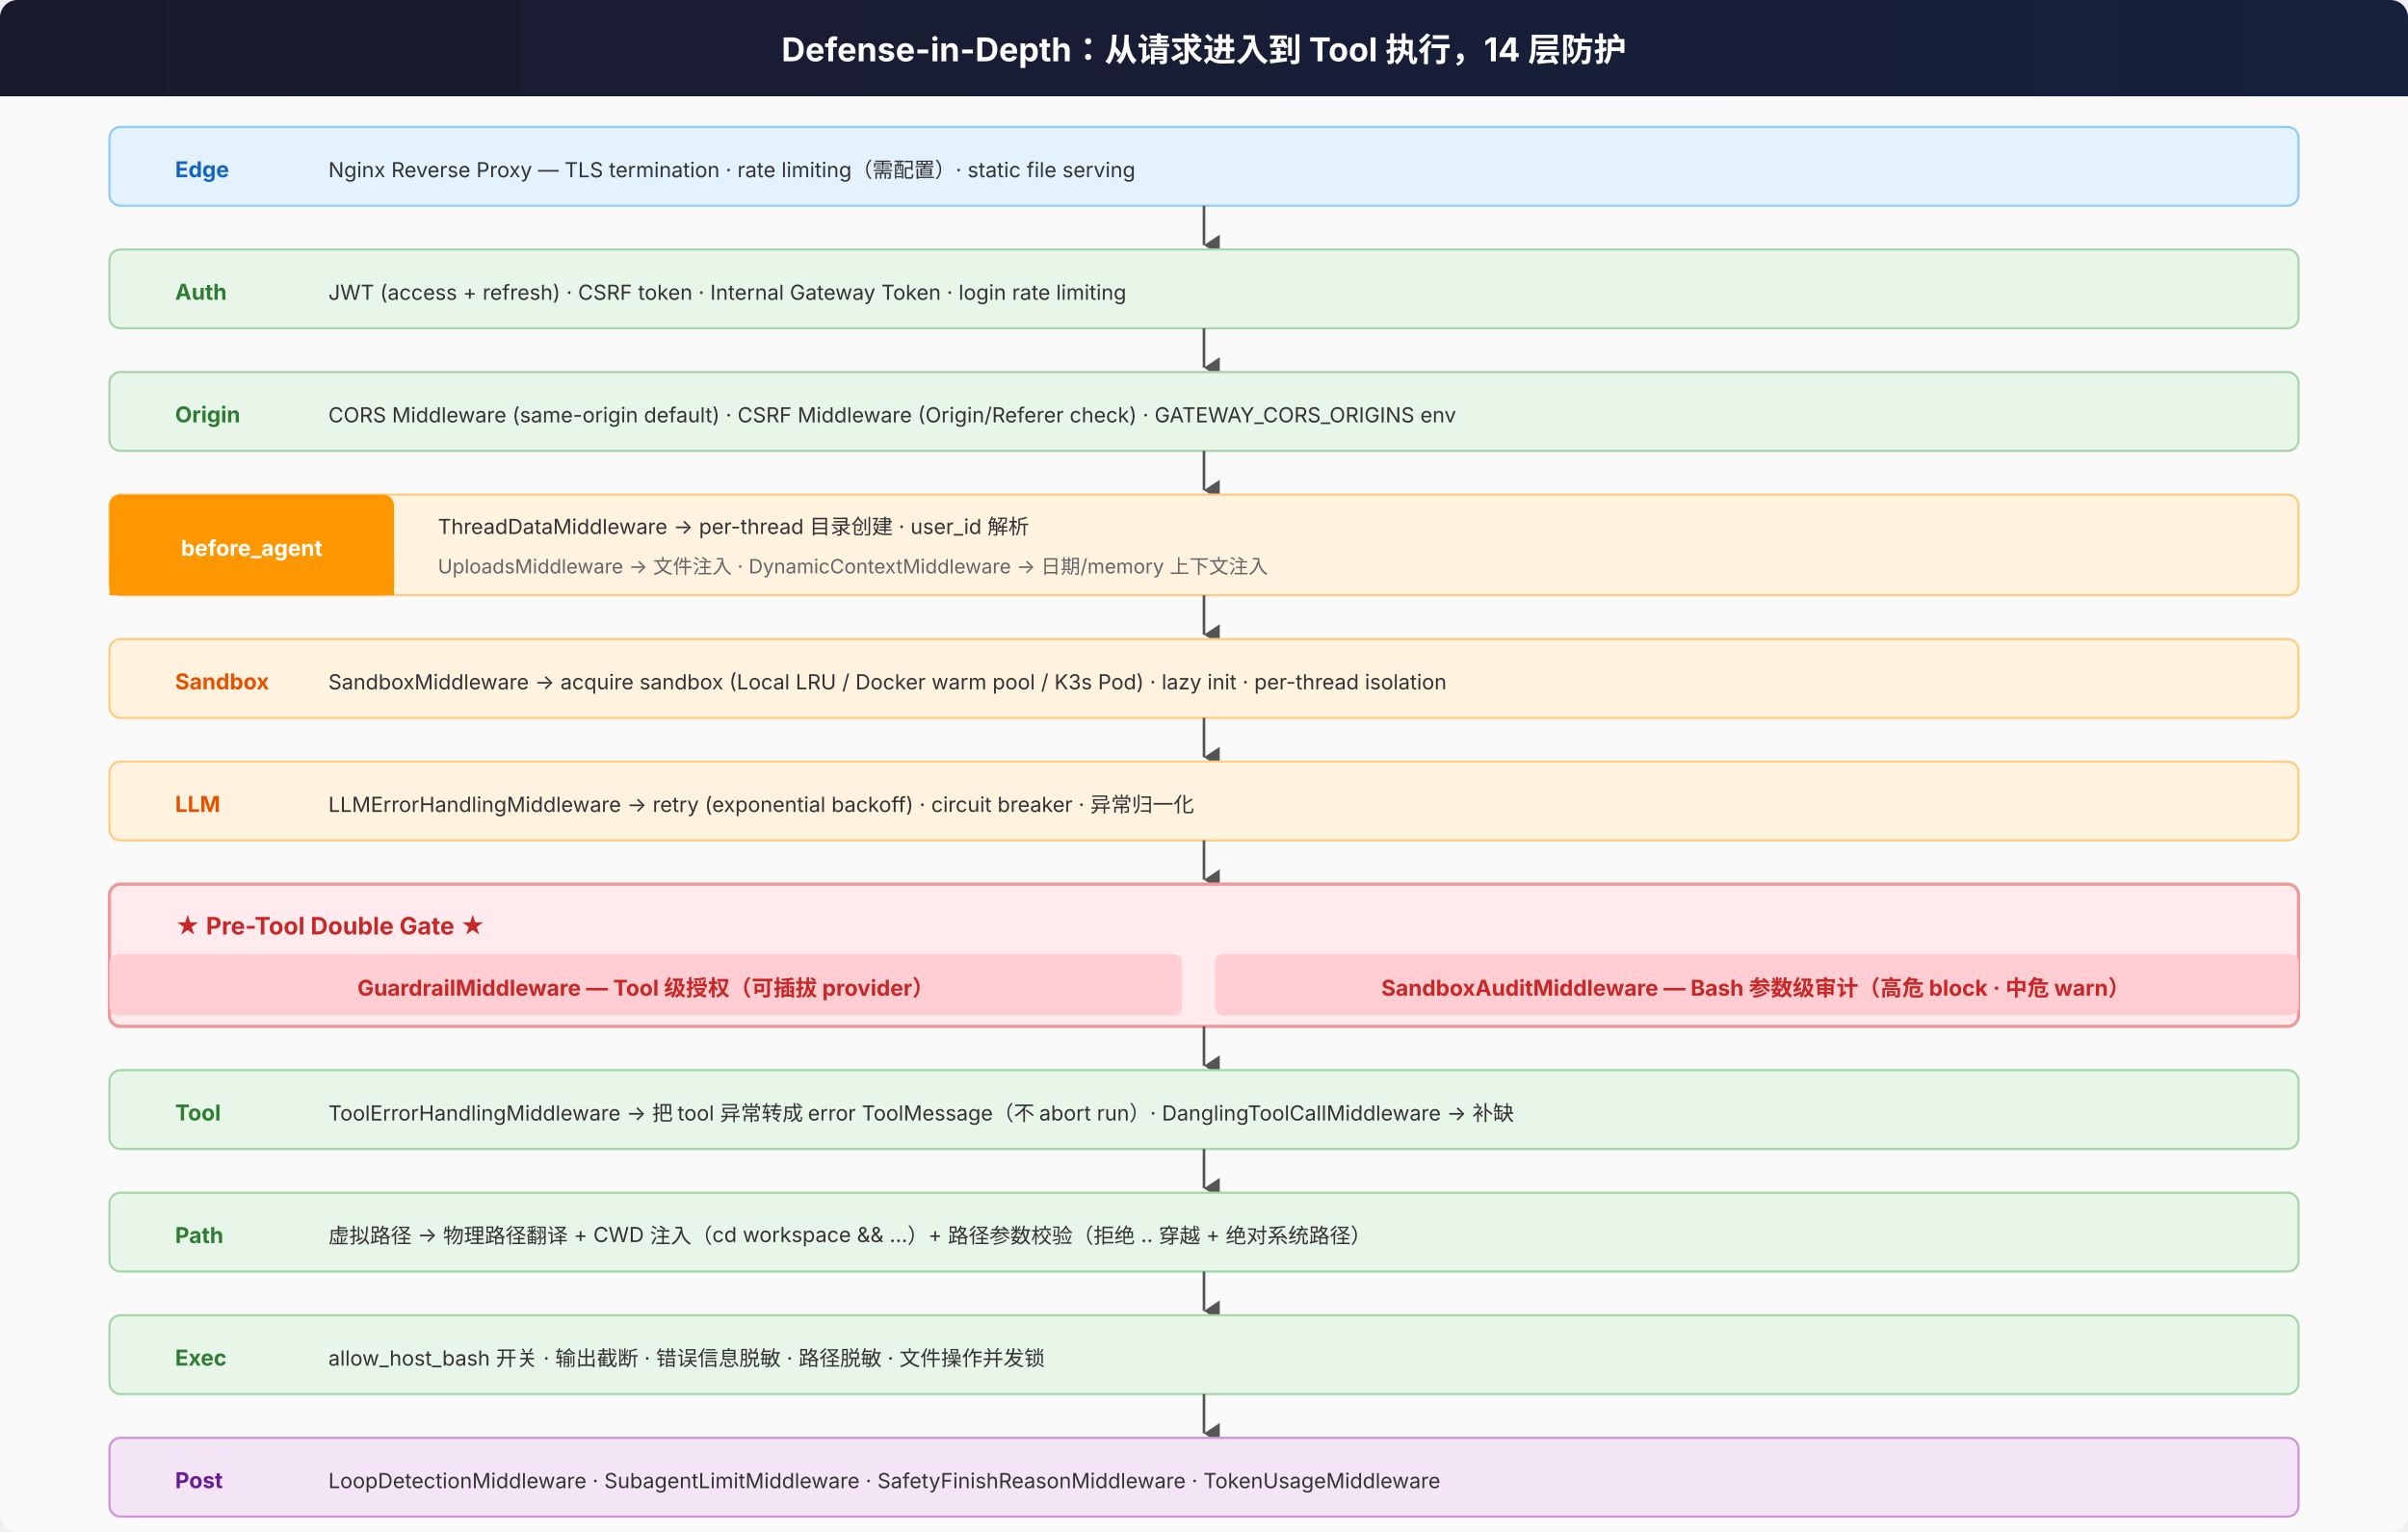
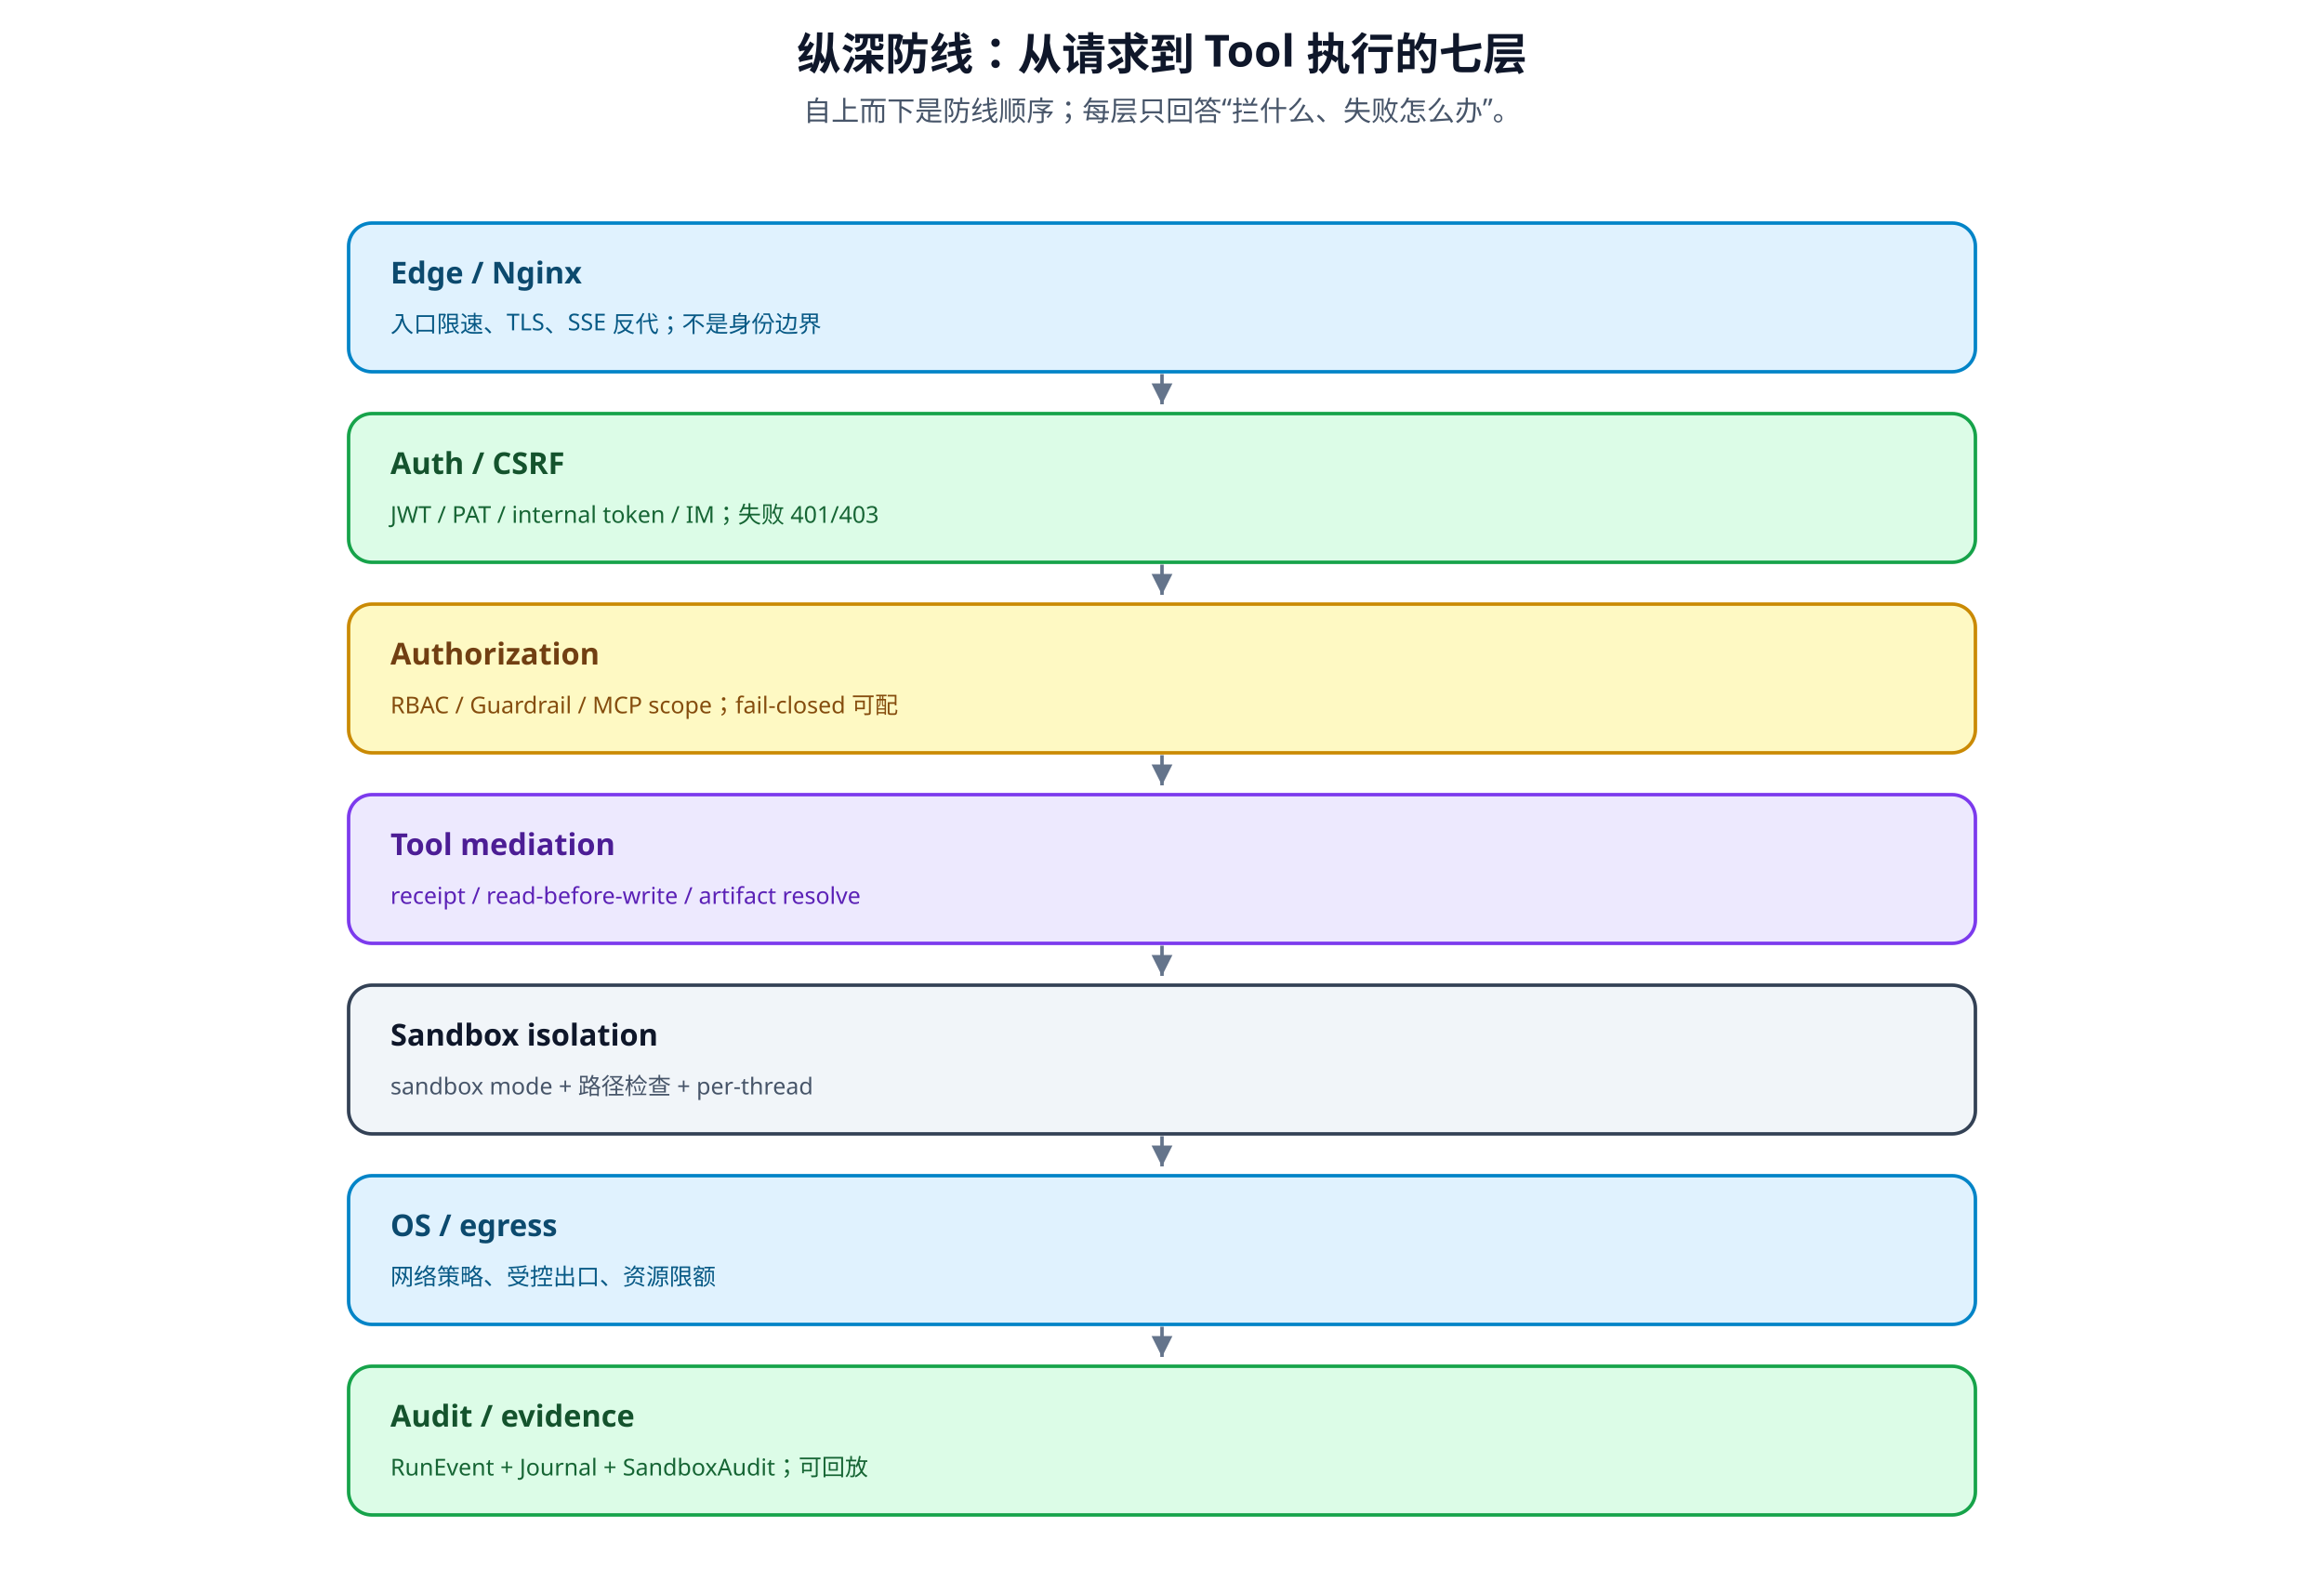
- <svg xmlns="http://www.w3.org/2000/svg" viewBox="0 0 1100 700" font-family="system-ui, -apple-system, sans-serif">
+ <svg xmlns="http://www.w3.org/2000/svg" viewBox="0 0 1000 680" font-family="PingFang SC, sans-serif" data-house="v1">
  <defs>
-     <linearGradient id="headerBg" x1="0" y1="0" x2="1" y2="0">
-       <stop offset="0%" stop-color="#1a1a2e" />
-       <stop offset="100%" stop-color="#16213e" />
-     </linearGradient>
-     <marker id="arrowDown" markerWidth="8" markerHeight="6" refX="4" refY="6" orient="auto">
-       <polygon points="0 0, 8 0, 4 6" fill="#555" />
+     <marker id="a" markerWidth="8" markerHeight="8" refX="6" refY="3" orient="auto">
+       <path d="M0,0 L6,3 L0,6 z" fill="#64748b" />
    </marker>
  </defs>
-   <rect width="1100" height="700" fill="#fafafa" rx="8" />
-   <rect x="0" y="0" width="1100" height="44" fill="url(#headerBg)" rx="8" />
-   <rect x="0" y="28" width="1100" height="16" fill="url(#headerBg)" />
-   <text x="550" y="28" text-anchor="middle" fill="#fff" font-size="15" font-weight="700">Defense-in-Depth：从请求进入到 Tool 执行，14 层防护</text>
-   <rect x="50" y="58" width="1000" height="36" rx="5" fill="#e3f2fd" stroke="#90caf9" stroke-width="1" />
-   <text x="80" y="81" font-size="10" font-weight="700" fill="#1565c0">Edge</text>
-   <text x="150" y="81" font-size="9.5" fill="#333">Nginx Reverse Proxy — TLS termination · rate limiting（需配置）· static file serving</text>
-   <line x1="550" y1="94" x2="550" y2="112" stroke="#555" stroke-width="1.2" marker-end="url(#arrowDown)" />
-   <rect x="50" y="114" width="1000" height="36" rx="5" fill="#e8f5e9" stroke="#a5d6a7" stroke-width="1" />
-   <text x="80" y="137" font-size="10" font-weight="700" fill="#2e7d32">Auth</text>
-   <text x="150" y="137" font-size="9.5" fill="#333">JWT (access + refresh) · CSRF token · Internal Gateway Token · login rate limiting</text>
-   <line x1="550" y1="150" x2="550" y2="168" stroke="#555" stroke-width="1.2" marker-end="url(#arrowDown)" />
-   <rect x="50" y="170" width="1000" height="36" rx="5" fill="#e8f5e9" stroke="#a5d6a7" stroke-width="1" />
-   <text x="80" y="193" font-size="10" font-weight="700" fill="#2e7d32">Origin</text>
-   <text x="150" y="193" font-size="9.5" fill="#333">CORS Middleware (same-origin default) · CSRF Middleware (Origin/Referer check) · GATEWAY_CORS_ORIGINS env</text>
-   <line x1="550" y1="206" x2="550" y2="224" stroke="#555" stroke-width="1.2" marker-end="url(#arrowDown)" />
-   <rect x="50" y="226" width="1000" height="46" rx="5" fill="#fff3e0" stroke="#ffcc80" stroke-width="1" />
-   <rect x="50" y="226" width="130" height="46" rx="5" fill="#ff9800" />
-   <rect x="50" y="256" width="130" height="16" fill="#ff9800" />
-   <text x="115" y="254" text-anchor="middle" fill="#fff" font-size="10" font-weight="700">before_agent</text>
-   <text x="200" y="244" font-size="9.5" fill="#333">ThreadDataMiddleware → per-thread 目录创建 · user_id 解析</text>
-   <text x="200" y="262" font-size="9" fill="#666">UploadsMiddleware → 文件注入 · DynamicContextMiddleware → 日期/memory 上下文注入</text>
-   <line x1="550" y1="272" x2="550" y2="290" stroke="#555" stroke-width="1.2" marker-end="url(#arrowDown)" />
-   <rect x="50" y="292" width="1000" height="36" rx="5" fill="#fff3e0" stroke="#ffcc80" stroke-width="1" />
-   <text x="80" y="315" font-size="10" font-weight="700" fill="#e65100">Sandbox</text>
-   <text x="150" y="315" font-size="9.5" fill="#333">SandboxMiddleware → acquire sandbox (Local LRU / Docker warm pool / K3s Pod) · lazy init · per-thread isolation</text>
-   <line x1="550" y1="328" x2="550" y2="346" stroke="#555" stroke-width="1.2" marker-end="url(#arrowDown)" />
-   <rect x="50" y="348" width="1000" height="36" rx="5" fill="#fff3e0" stroke="#ffcc80" stroke-width="1" />
-   <text x="80" y="371" font-size="10" font-weight="700" fill="#e65100">LLM</text>
-   <text x="150" y="371" font-size="9.5" fill="#333">LLMErrorHandlingMiddleware → retry (exponential backoff) · circuit breaker · 异常归一化</text>
-   <line x1="550" y1="384" x2="550" y2="402" stroke="#555" stroke-width="1.2" marker-end="url(#arrowDown)" />
-   <rect x="50" y="404" width="1000" height="65" rx="5" fill="#ffebee" stroke="#ef9a9a" stroke-width="1.5" />
-   <text x="80" y="427" font-size="11" font-weight="700" fill="#c62828">★ Pre-Tool Double Gate ★</text>
-   <rect x="50" y="436" width="490" height="28" rx="4" fill="#ffcdd2" />
-   <text x="295" y="455" text-anchor="middle" font-size="10" font-weight="700" fill="#c62828">GuardrailMiddleware — Tool 级授权（可插拔 provider）</text>
-   <rect x="555" y="436" width="495" height="28" rx="4" fill="#ffcdd2" />
-   <text x="802" y="455" text-anchor="middle" font-size="10" font-weight="700" fill="#c62828">SandboxAuditMiddleware — Bash 参数级审计（高危 block · 中危 warn）</text>
-   <line x1="550" y1="469" x2="550" y2="487" stroke="#555" stroke-width="1.2" marker-end="url(#arrowDown)" />
-   <rect x="50" y="489" width="1000" height="36" rx="5" fill="#e8f5e9" stroke="#a5d6a7" stroke-width="1" />
-   <text x="80" y="512" font-size="10" font-weight="700" fill="#2e7d32">Tool</text>
-   <text x="150" y="512" font-size="9.5" fill="#333">ToolErrorHandlingMiddleware → 把 tool 异常转成 error ToolMessage（不 abort run）· DanglingToolCallMiddleware → 补缺</text>
-   <line x1="550" y1="525" x2="550" y2="543" stroke="#555" stroke-width="1.2" marker-end="url(#arrowDown)" />
-   <rect x="50" y="545" width="1000" height="36" rx="5" fill="#e8f5e9" stroke="#a5d6a7" stroke-width="1" />
-   <text x="80" y="568" font-size="10" font-weight="700" fill="#2e7d32">Path</text>
-   <text x="150" y="568" font-size="9.5" fill="#333">虚拟路径 → 物理路径翻译 + CWD 注入（cd workspace &amp;&amp; ...）+ 路径参数校验（拒绝 .. 穿越 + 绝对系统路径）</text>
-   <line x1="550" y1="581" x2="550" y2="599" stroke="#555" stroke-width="1.2" marker-end="url(#arrowDown)" />
-   <rect x="50" y="601" width="1000" height="36" rx="5" fill="#e8f5e9" stroke="#a5d6a7" stroke-width="1" />
-   <text x="80" y="624" font-size="10" font-weight="700" fill="#2e7d32">Exec</text>
-   <text x="150" y="624" font-size="9.5" fill="#333">allow_host_bash 开关 · 输出截断 · 错误信息脱敏 · 路径脱敏 · 文件操作并发锁</text>
-   <line x1="550" y1="637" x2="550" y2="655" stroke="#555" stroke-width="1.2" marker-end="url(#arrowDown)" />
-   <rect x="50" y="657" width="1000" height="36" rx="5" fill="#f3e5f5" stroke="#ce93d8" stroke-width="1" />
-   <text x="80" y="680" font-size="10" font-weight="700" fill="#6a1b9a">Post</text>
-   <text x="150" y="680" font-size="9.5" fill="#333">LoopDetectionMiddleware · SubagentLimitMiddleware · SafetyFinishReasonMiddleware · TokenUsageMiddleware</text>
+   <rect width="1000" height="680" fill="#ffffff" />
+   <text x="500.0" y="30" text-anchor="middle" font-size="19" font-weight="700" fill="#0f172a">纵深防线：从请求到 Tool 执行的七层</text>
+   <text x="500.0" y="52" text-anchor="middle" font-size="12" fill="#475569">自上而下是防线顺序；每层只回答“拦什么、失败怎么办”。</text>
+   <rect x="150" y="96" width="700" height="64" rx="10" fill="#e0f2fe" stroke="#0284c7" stroke-width="1.5" />
+   <text x="168" y="122" font-size="13" font-weight="700" fill="#0c4a6e">Edge / Nginx</text>
+   <text x="168" y="143" font-size="10" fill="#075985">入口限速、TLS、SSE 反代；不是身份边界</text>
+   <line x1="500.0" y1="161" x2="500.0" y2="174" stroke="#64748b" stroke-width="1.5" marker-end="url(#a)" />
+   <rect x="150" y="178" width="700" height="64" rx="10" fill="#dcfce7" stroke="#16a34a" stroke-width="1.5" />
+   <text x="168" y="204" font-size="13" font-weight="700" fill="#14532d">Auth / CSRF</text>
+   <text x="168" y="225" font-size="10" fill="#166534">JWT / PAT / internal token / IM；失败 401/403</text>
+   <line x1="500.0" y1="243" x2="500.0" y2="256" stroke="#64748b" stroke-width="1.5" marker-end="url(#a)" />
+   <rect x="150" y="260" width="700" height="64" rx="10" fill="#fef9c3" stroke="#ca8a04" stroke-width="1.5" />
+   <text x="168" y="286" font-size="13" font-weight="700" fill="#713f12">Authorization</text>
+   <text x="168" y="307" font-size="10" fill="#854d0e">RBAC / Guardrail / MCP scope；fail-closed 可配</text>
+   <line x1="500.0" y1="325" x2="500.0" y2="338" stroke="#64748b" stroke-width="1.5" marker-end="url(#a)" />
+   <rect x="150" y="342" width="700" height="64" rx="10" fill="#ede9fe" stroke="#7c3aed" stroke-width="1.5" />
+   <text x="168" y="368" font-size="13" font-weight="700" fill="#4c1d95">Tool mediation</text>
+   <text x="168" y="389" font-size="10" fill="#5b21b6">receipt / read-before-write / artifact resolve</text>
+   <line x1="500.0" y1="407" x2="500.0" y2="420" stroke="#64748b" stroke-width="1.5" marker-end="url(#a)" />
+   <rect x="150" y="424" width="700" height="64" rx="10" fill="#f1f5f9" stroke="#334155" stroke-width="1.5" />
+   <text x="168" y="450" font-size="13" font-weight="700" fill="#0f172a">Sandbox isolation</text>
+   <text x="168" y="471" font-size="10" fill="#475569">sandbox mode + 路径检查 + per-thread</text>
+   <line x1="500.0" y1="489" x2="500.0" y2="502" stroke="#64748b" stroke-width="1.5" marker-end="url(#a)" />
+   <rect x="150" y="506" width="700" height="64" rx="10" fill="#e0f2fe" stroke="#0284c7" stroke-width="1.5" />
+   <text x="168" y="532" font-size="13" font-weight="700" fill="#0c4a6e">OS / egress</text>
+   <text x="168" y="553" font-size="10" fill="#075985">网络策略、受控出口、资源限额</text>
+   <line x1="500.0" y1="571" x2="500.0" y2="584" stroke="#64748b" stroke-width="1.5" marker-end="url(#a)" />
+   <rect x="150" y="588" width="700" height="64" rx="10" fill="#dcfce7" stroke="#16a34a" stroke-width="1.5" />
+   <text x="168" y="614" font-size="13" font-weight="700" fill="#14532d">Audit / evidence</text>
+   <text x="168" y="635" font-size="10" fill="#166534">RunEvent + Journal + SandboxAudit；可回放</text>
</svg>
